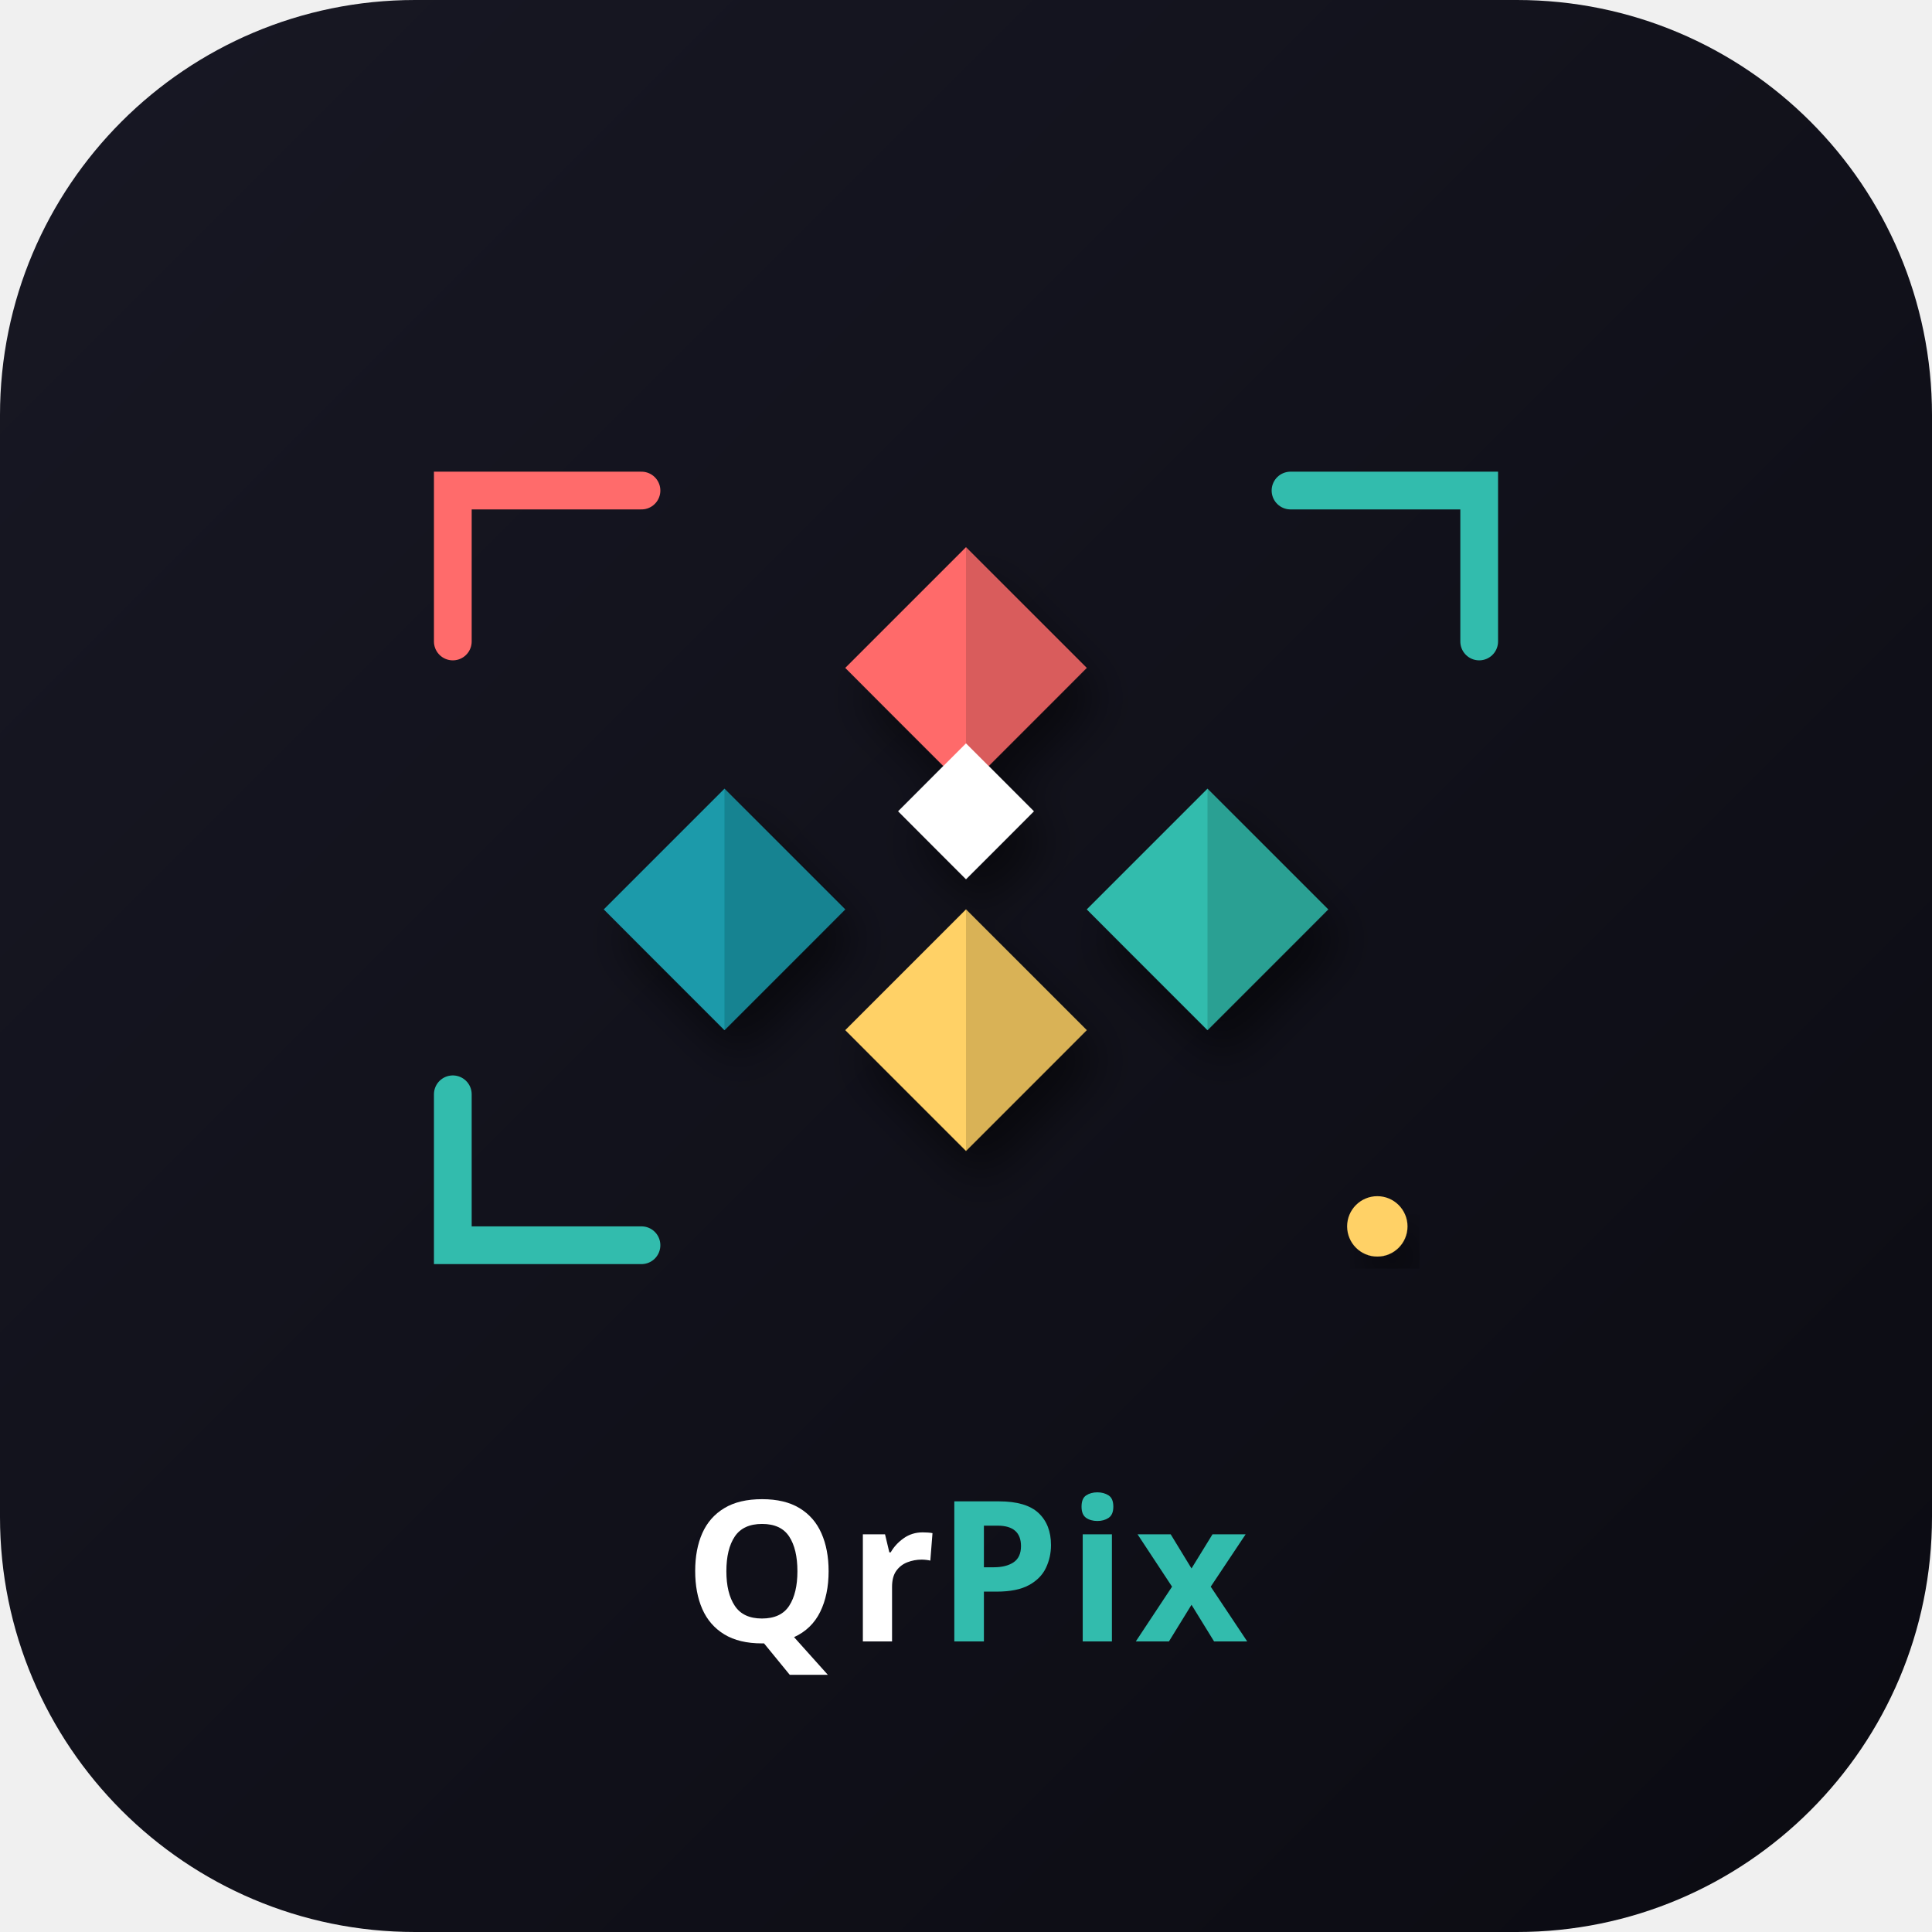
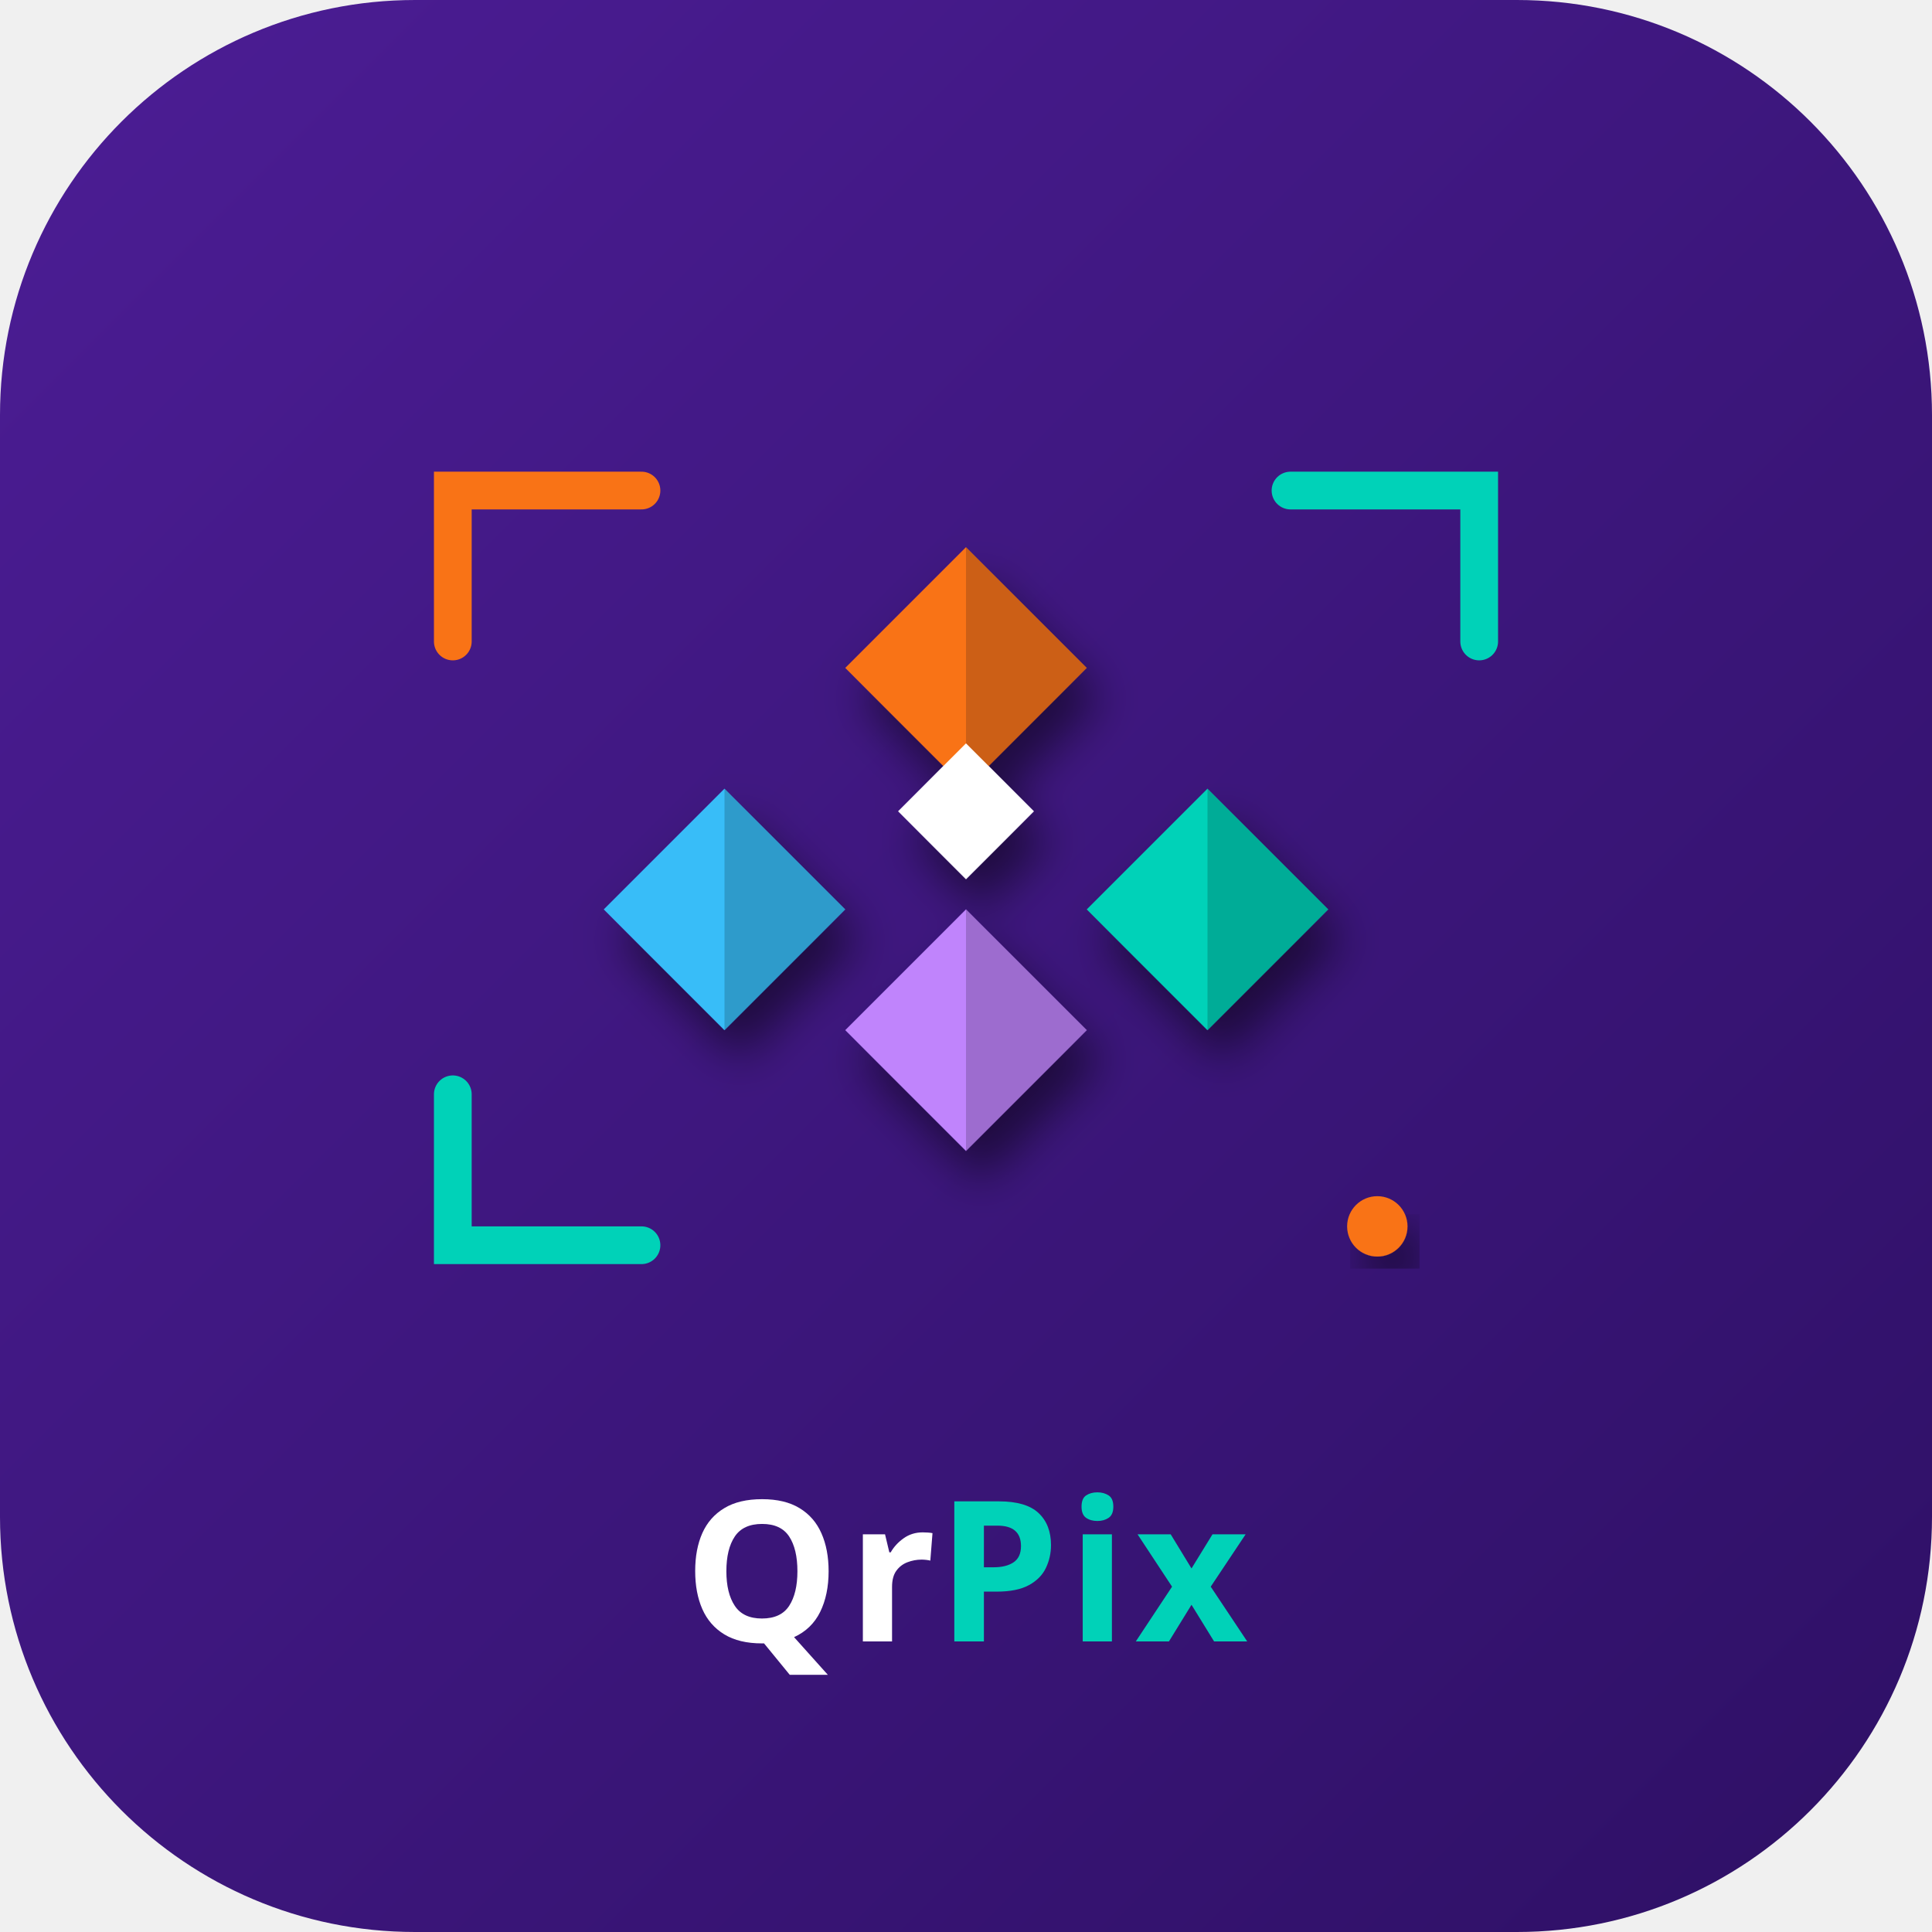
<svg xmlns="http://www.w3.org/2000/svg" viewBox="0 0 512 512" width="512" height="512">
  <defs>
    <linearGradient id="bgOrigami" x1="0%" y1="0%" x2="100%" y2="100%">
-       <stop offset="0%" stop-color="#181824" />
-       <stop offset="100%" stop-color="#0B0B12" />
+       <stop offset="0%" stop-color="#4C1D95" />
+       <stop offset="100%" stop-color="#2E1065" />
    </linearGradient>
    <filter id="shadowOrigami" x="-20%" y="-20%" width="140%" height="140%">
      <feDropShadow dx="4" dy="8" stdDeviation="6" flood-color="#000000" flood-opacity="0.5" />
    </filter>
  </defs>
  <rect width="512" height="512" rx="110" fill="url(#bgOrigami)" />
-   <path d="M 120 170 V 130 H 170" stroke="#FF6B6B" stroke-width="10" stroke-linecap="round" fill="none" />
-   <path d="M 342 130 H 392 V 170" stroke="#32BCAD" stroke-width="10" stroke-linecap="round" fill="none" />
-   <path d="M 120 290 V 330 H 170" stroke="#32BCAD" stroke-width="10" stroke-linecap="round" fill="none" />
+   <path d="M 120 170 V 130 H 170" stroke="#F97316" stroke-width="10" stroke-linecap="round" fill="none" />
+   <path d="M 342 130 H 392 V 170" stroke="#00D2B8" stroke-width="10" stroke-linecap="round" fill="none" />
+   <path d="M 120 290 V 330 H 170" stroke="#00D2B8" stroke-width="10" stroke-linecap="round" fill="none" />
  <g transform="translate(256, 215)" filter="url(#shadowOrigami)">
-     <polygon points="0,-70 32,-38 0,-6 -32,-38" fill="#FF6B6B" />
-     <polygon points="0,-70 32,-38 0,-6" fill="#000000" opacity="0.15" />
-     <polygon points="64,-6 96,26 64,58 32,26" fill="#32BCAD" />
-     <polygon points="64,-6 96,26 64,58" fill="#000000" opacity="0.15" />
-     <polygon points="0,26 32,58 0,90 -32,58" fill="#FFD166" />
-     <polygon points="0,26 32,58 0,90" fill="#000000" opacity="0.15" />
-     <polygon points="-64,-6 -32,26 -64,58 -96,26" fill="#1B9AAA" />
-     <polygon points="-64,-6 -32,26 -64,58" fill="#000000" opacity="0.15" />
+     <polygon points="0,-70 32,-38 0,-6 -32,-38" fill="#F97316" />
+     <polygon points="0,-70 32,-38 0,-6" fill="#000000" opacity="0.18" />
+     <polygon points="64,-6 96,26 64,58 32,26" fill="#00D2B8" />
+     <polygon points="64,-6 96,26 64,58" fill="#000000" opacity="0.18" />
+     <polygon points="0,26 32,58 0,90 -32,58" fill="#C084FC" />
+     <polygon points="0,26 32,58 0,90" fill="#000000" opacity="0.18" />
+     <polygon points="-64,-6 -32,26 -64,58 -96,26" fill="#38BDF8" />
+     <polygon points="-64,-6 -32,26 -64,58" fill="#000000" opacity="0.18" />
    <polygon points="0,-18 18,0 0,18 -18,0" fill="#FFFFFF" />
  </g>
  <text x="50%" y="435" font-family="'Trebuchet MS', 'Segoe UI', sans-serif" font-weight="900" font-size="52" fill="#FFFFFF" text-anchor="middle" letter-spacing="2">
-     Qr<tspan fill="#32BCAD">Pix</tspan>
+     Qr<tspan fill="#00D2B8">Pix</tspan>
  </text>
-   <circle cx="365" cy="325" r="8" fill="#FFD166" filter="url(#shadowOrigami)" />
+   <circle cx="365" cy="325" r="8" fill="#F97316" filter="url(#shadowOrigami)" />
</svg>
